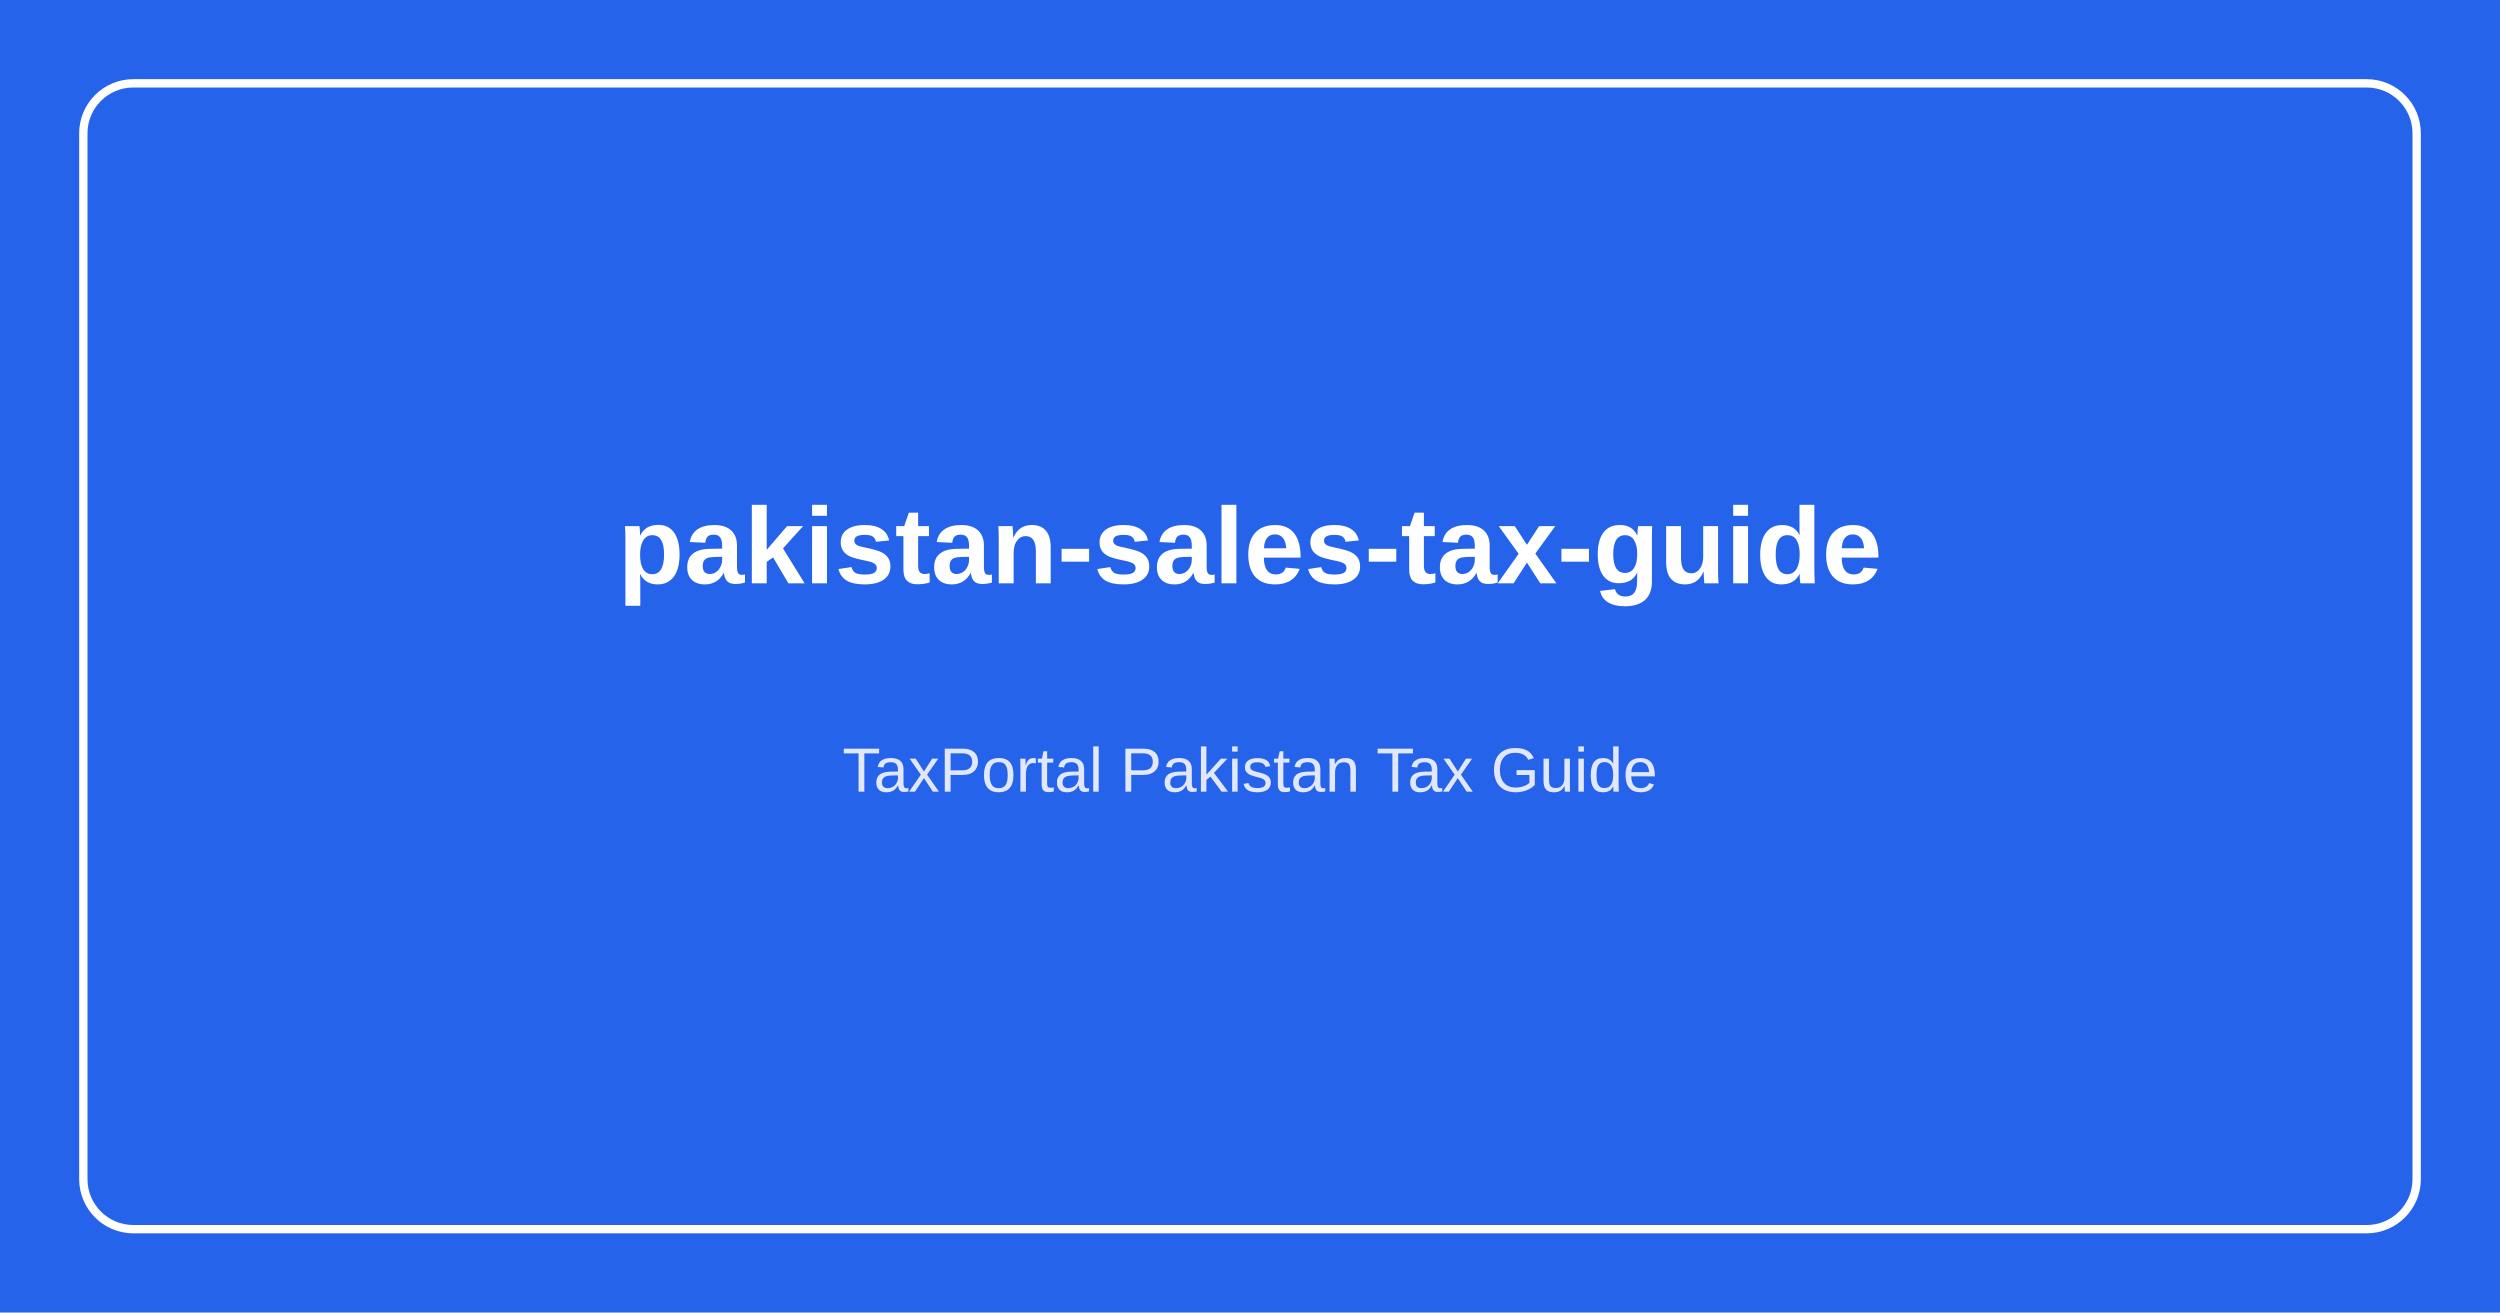
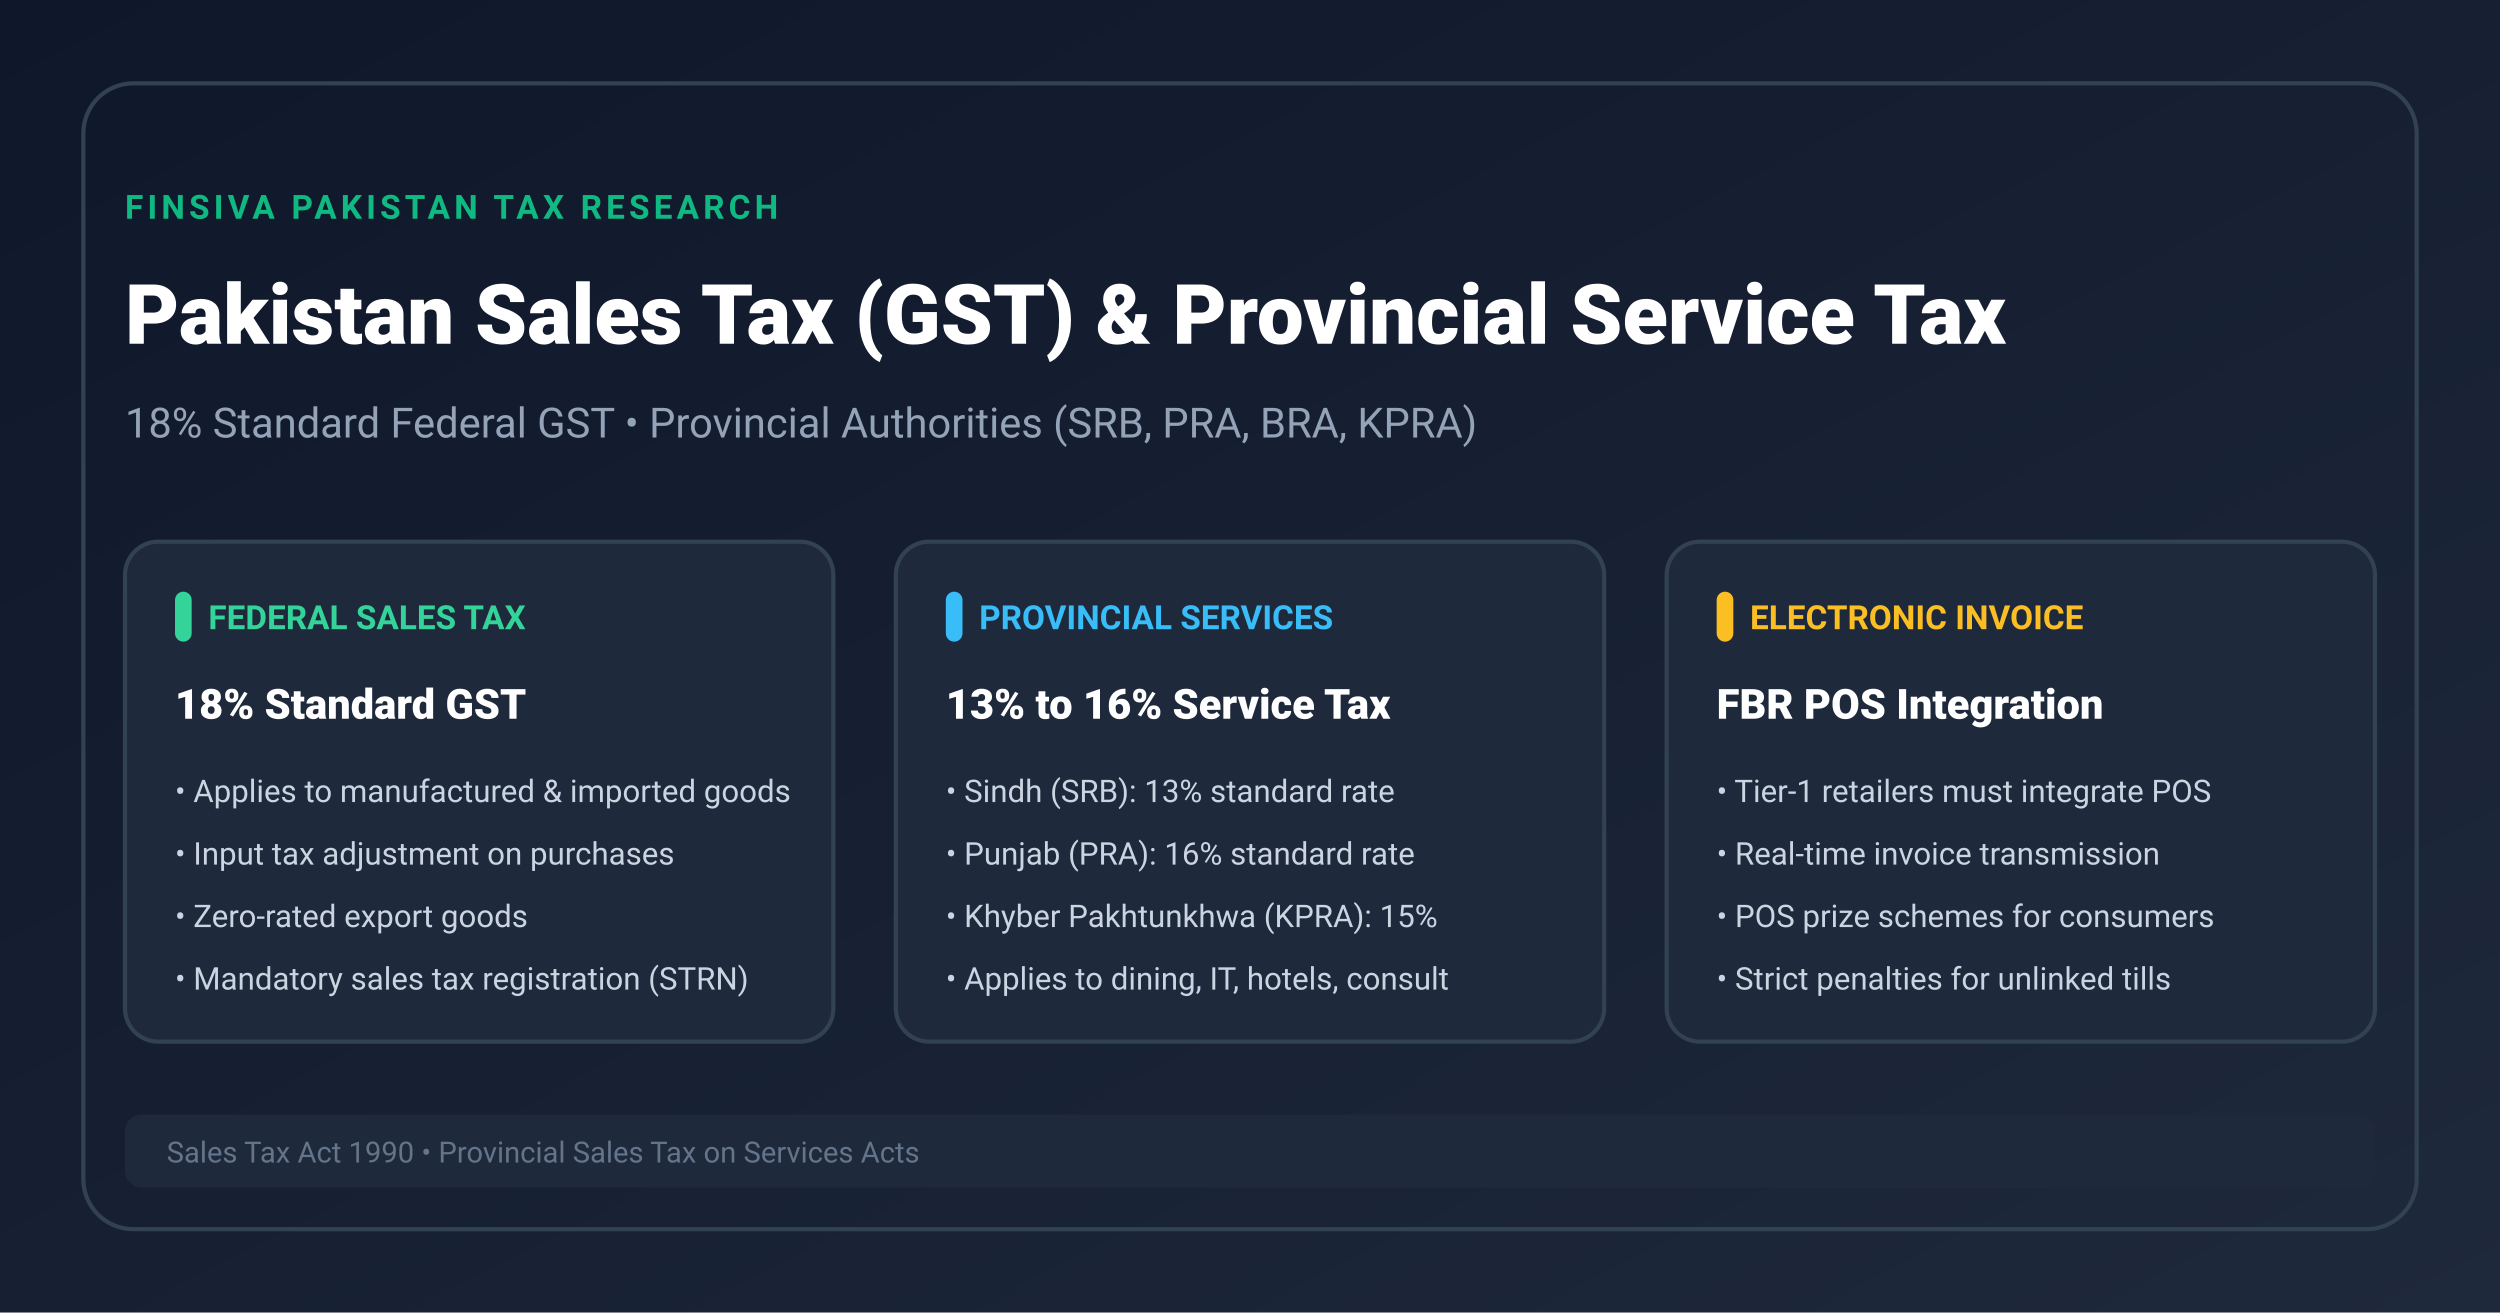
<svg xmlns="http://www.w3.org/2000/svg" width="1200" height="630" viewBox="0 0 1200 630">
-   <rect width="1200" height="630" fill="#2563eb" />
-   <rect x="40" y="40" width="1120" height="550" rx="24" fill="none" stroke="#ffffff" stroke-width="4" />
-   <text x="600" y="280" font-family="Arial, sans-serif" font-size="52" font-weight="bold" fill="#ffffff" text-anchor="middle">pakistan-sales-tax-guide</text>
-   <text x="600" y="380" font-family="Arial, sans-serif" font-size="30" fill="#e0e7ff" text-anchor="middle">TaxPortal Pakistan Tax Guide</text>
+   <defs>
+     <linearGradient id="bgGrad" x1="0%" y1="0%" x2="100%" y2="100%">
+       <stop offset="0%" stop-color="#0f172a" />
+       <stop offset="100%" stop-color="#1e293b" />
+     </linearGradient>
+   </defs>
+   <rect width="1200" height="630" fill="url(#bgGrad)" />
+   <rect x="40" y="40" width="1120" height="550" rx="24" fill="none" stroke="#334155" stroke-width="2" />
+   <text x="60" y="105" font-family="-apple-system, BlinkMacSystemFont, 'Segoe UI', Roboto, sans-serif" font-size="16" font-weight="700" fill="#10b981" letter-spacing="2">FINSIVA PAKISTAN TAX RESEARCH</text>
+   <text x="60" y="165" font-family="-apple-system, BlinkMacSystemFont, 'Segoe UI', Roboto, sans-serif" font-size="40" font-weight="800" fill="#ffffff">Pakistan Sales Tax (GST) &amp; Provincial Service Tax</text>
+   <text x="60" y="210" font-family="-apple-system, BlinkMacSystemFont, 'Segoe UI', Roboto, sans-serif" font-size="20" fill="#94a3b8">18% Standard Federal GST • Provincial Authorities (SRB, PRA, BRA, KPRA)</text>
+   <g transform="translate(60, 260)">
+     <g transform="translate(0, 0)">
+       <rect x="0" y="0" width="340" height="240" rx="16" fill="#1e293b" stroke="#334155" stroke-width="2" />
+       <rect x="24" y="24" width="8" height="24" rx="4" fill="#34d399" />
+       <text x="40" y="42" font-family="-apple-system, BlinkMacSystemFont, 'Segoe UI', Roboto, sans-serif" font-size="16" font-weight="700" fill="#34d399">FEDERAL SALES TAX</text>
+       <text x="24" y="85" font-family="-apple-system, BlinkMacSystemFont, 'Segoe UI', Roboto, sans-serif" font-size="20" font-weight="800" fill="#ffffff">18% Standard GST</text>
+       <text x="24" y="125" font-family="-apple-system, BlinkMacSystemFont, 'Segoe UI', Roboto, sans-serif" font-size="15" fill="#cbd5e1">• Applies to manufactured &amp; imported goods</text>
+       <text x="24" y="155" font-family="-apple-system, BlinkMacSystemFont, 'Segoe UI', Roboto, sans-serif" font-size="15" fill="#cbd5e1">• Input tax adjustment on purchases</text>
+       <text x="24" y="185" font-family="-apple-system, BlinkMacSystemFont, 'Segoe UI', Roboto, sans-serif" font-size="15" fill="#cbd5e1">• Zero-rated export goods</text>
+       <text x="24" y="215" font-family="-apple-system, BlinkMacSystemFont, 'Segoe UI', Roboto, sans-serif" font-size="15" fill="#cbd5e1">• Mandatory sales tax registration (STRN)</text>
+     </g>
+     <g transform="translate(370, 0)">
+       <rect x="0" y="0" width="340" height="240" rx="16" fill="#1e293b" stroke="#334155" stroke-width="2" />
+       <rect x="24" y="24" width="8" height="24" rx="4" fill="#38bdf8" />
+       <text x="40" y="42" font-family="-apple-system, BlinkMacSystemFont, 'Segoe UI', Roboto, sans-serif" font-size="16" font-weight="700" fill="#38bdf8">PROVINCIAL SERVICES</text>
+       <text x="24" y="85" font-family="-apple-system, BlinkMacSystemFont, 'Segoe UI', Roboto, sans-serif" font-size="20" font-weight="800" fill="#ffffff">13% to 16% Service Tax</text>
+       <text x="24" y="125" font-family="-apple-system, BlinkMacSystemFont, 'Segoe UI', Roboto, sans-serif" font-size="15" fill="#cbd5e1">• Sindh (SRB): 13% standard rate</text>
+       <text x="24" y="155" font-family="-apple-system, BlinkMacSystemFont, 'Segoe UI', Roboto, sans-serif" font-size="15" fill="#cbd5e1">• Punjab (PRA): 16% standard rate</text>
+       <text x="24" y="185" font-family="-apple-system, BlinkMacSystemFont, 'Segoe UI', Roboto, sans-serif" font-size="15" fill="#cbd5e1">• Khyber Pakhtunkhwa (KPRA): 15%</text>
+       <text x="24" y="215" font-family="-apple-system, BlinkMacSystemFont, 'Segoe UI', Roboto, sans-serif" font-size="15" fill="#cbd5e1">• Applies to dining, IT, hotels, consult</text>
+     </g>
+     <g transform="translate(740, 0)">
+       <rect x="0" y="0" width="340" height="240" rx="16" fill="#1e293b" stroke="#334155" stroke-width="2" />
+       <rect x="24" y="24" width="8" height="24" rx="4" fill="#fbbf24" />
+       <text x="40" y="42" font-family="-apple-system, BlinkMacSystemFont, 'Segoe UI', Roboto, sans-serif" font-size="16" font-weight="700" fill="#fbbf24">ELECTRONIC INVOICE</text>
+       <text x="24" y="85" font-family="-apple-system, BlinkMacSystemFont, 'Segoe UI', Roboto, sans-serif" font-size="20" font-weight="800" fill="#ffffff">FBR POS Integration</text>
+       <text x="24" y="125" font-family="-apple-system, BlinkMacSystemFont, 'Segoe UI', Roboto, sans-serif" font-size="15" fill="#cbd5e1">• Tier-1 retailers must integrate POS</text>
+       <text x="24" y="155" font-family="-apple-system, BlinkMacSystemFont, 'Segoe UI', Roboto, sans-serif" font-size="15" fill="#cbd5e1">• Real-time invoice transmission</text>
+       <text x="24" y="185" font-family="-apple-system, BlinkMacSystemFont, 'Segoe UI', Roboto, sans-serif" font-size="15" fill="#cbd5e1">• POS prize schemes for consumers</text>
+       <text x="24" y="215" font-family="-apple-system, BlinkMacSystemFont, 'Segoe UI', Roboto, sans-serif" font-size="15" fill="#cbd5e1">• Strict penalties for unlinked tills</text>
+     </g>
+   </g>
+   <rect x="60" y="535" width="1080" height="35" rx="8" fill="#1e293b" />
+   <text x="80" y="558" font-family="-apple-system, BlinkMacSystemFont, 'Segoe UI', Roboto, sans-serif" font-size="14" fill="#64748b">Sales Tax Act 1990 • Provincial Sales Tax on Services Acts</text>
</svg>
